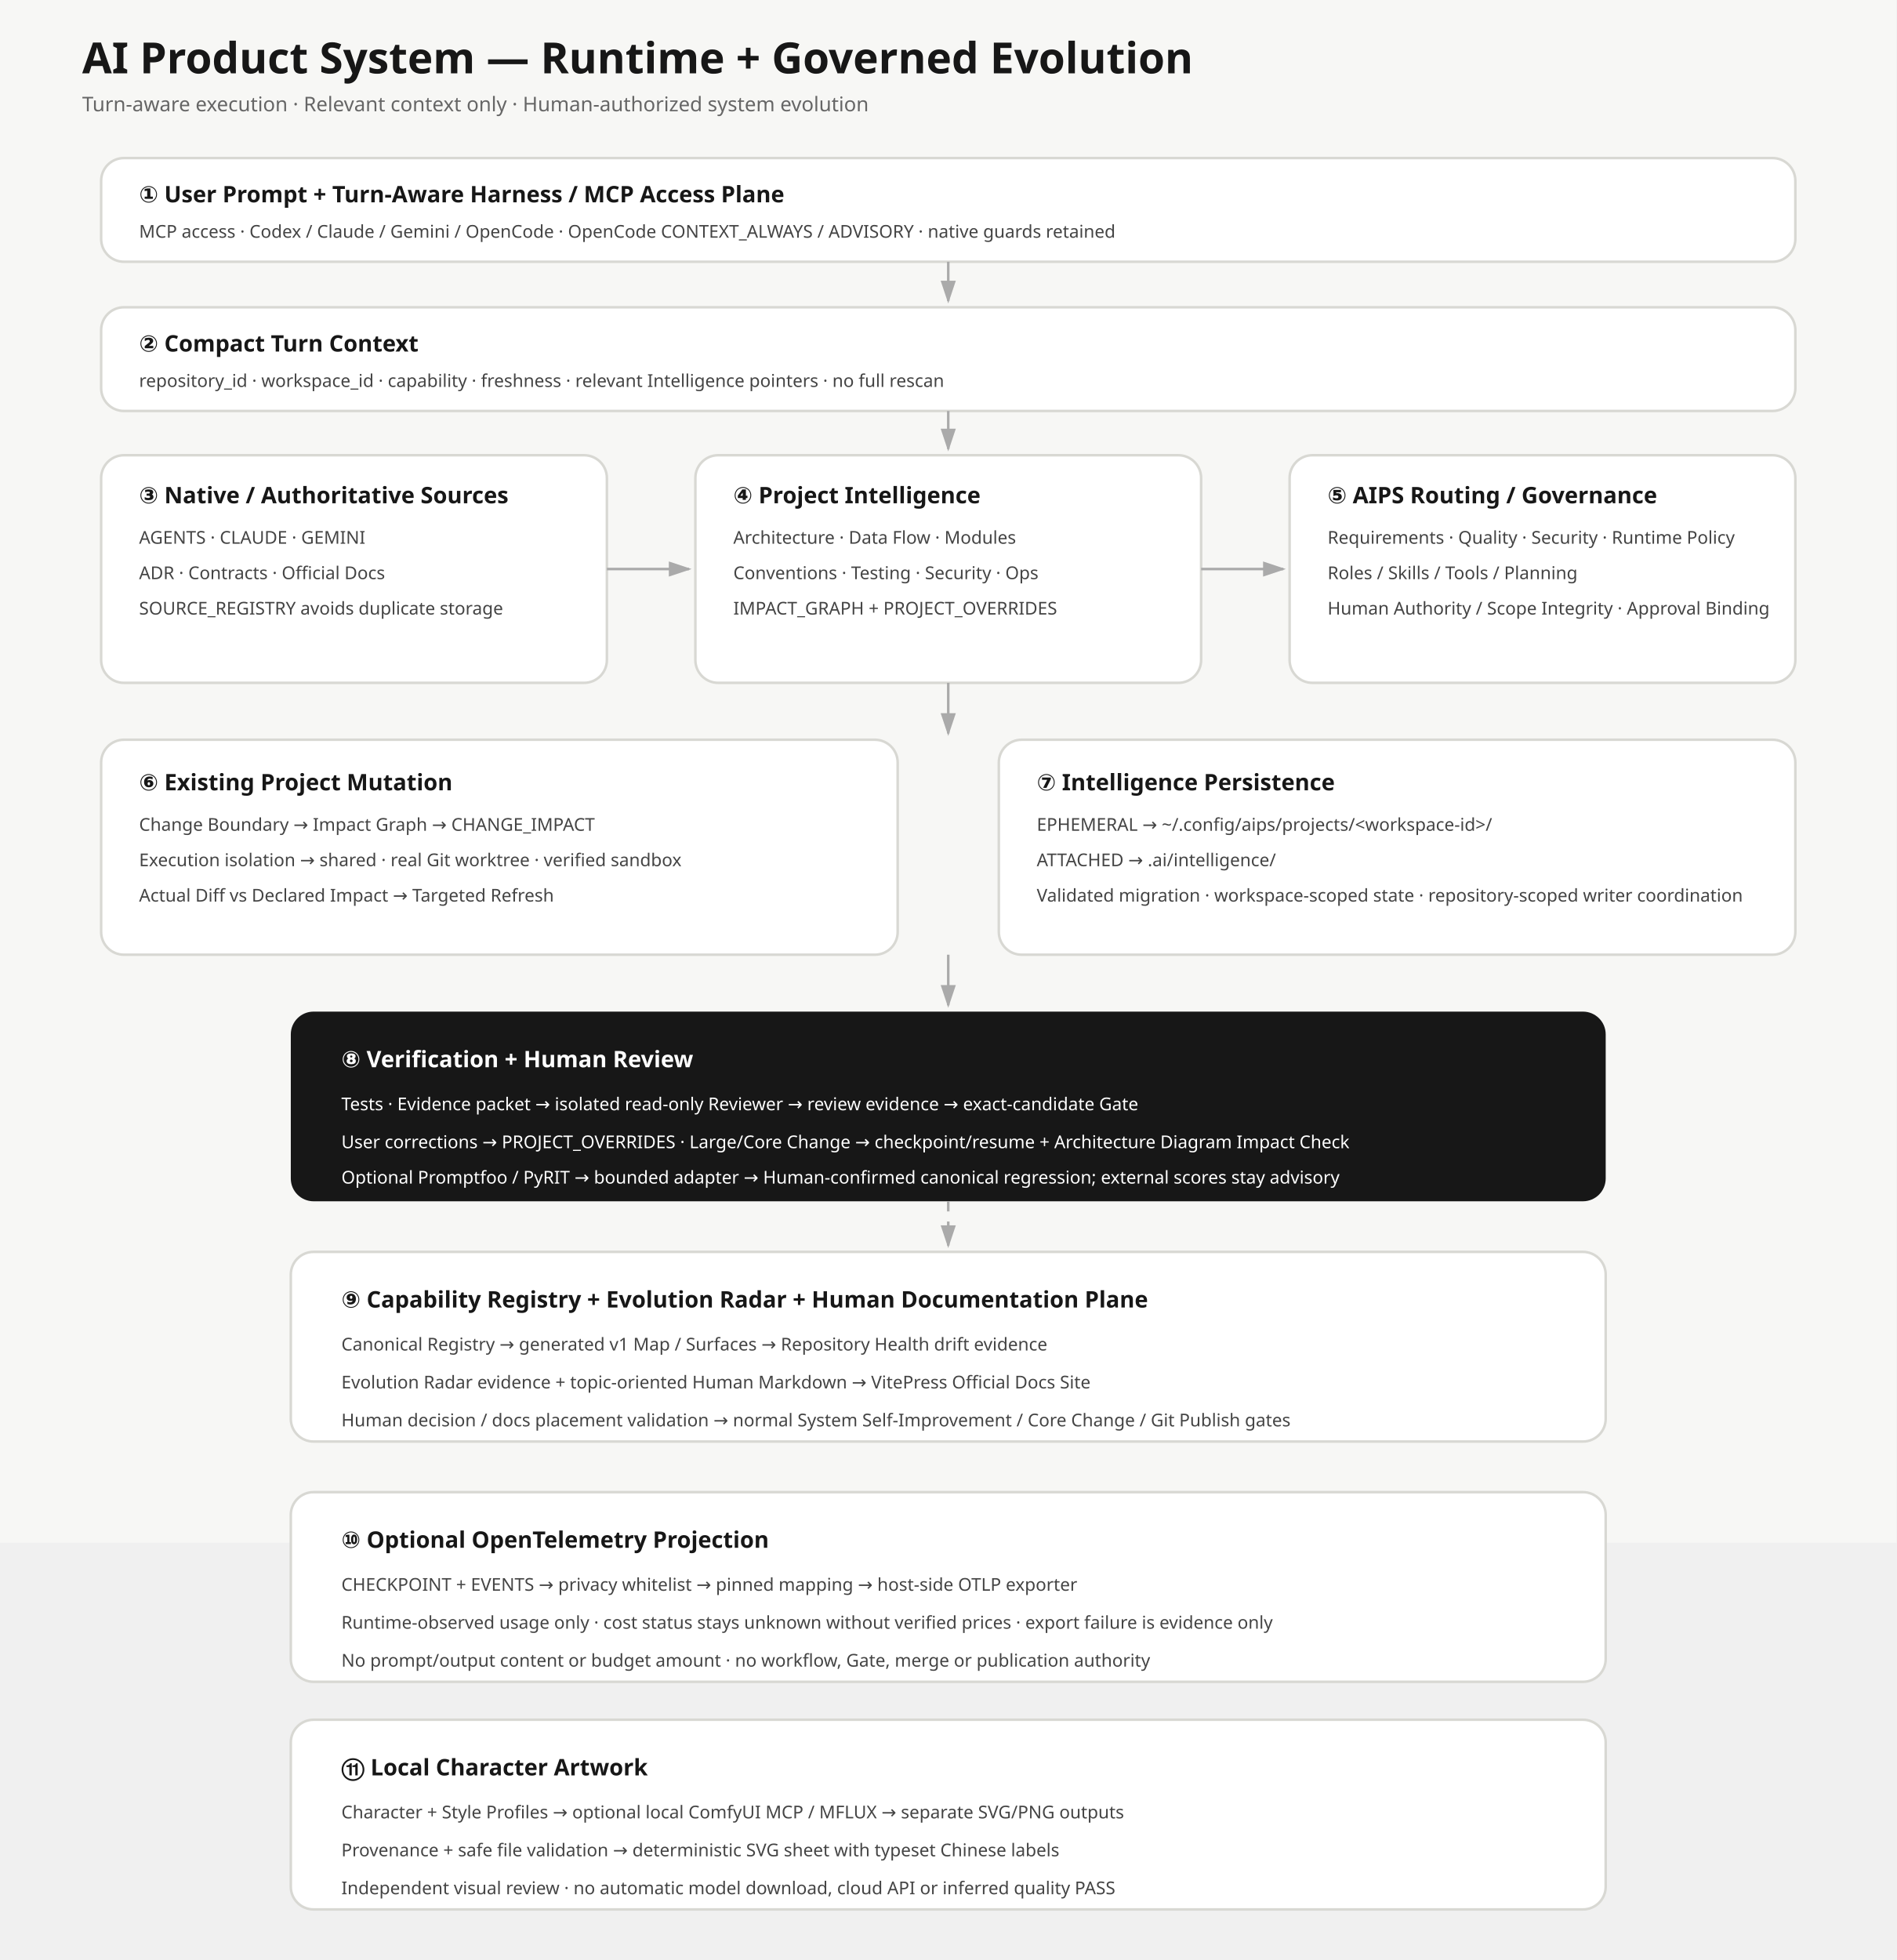
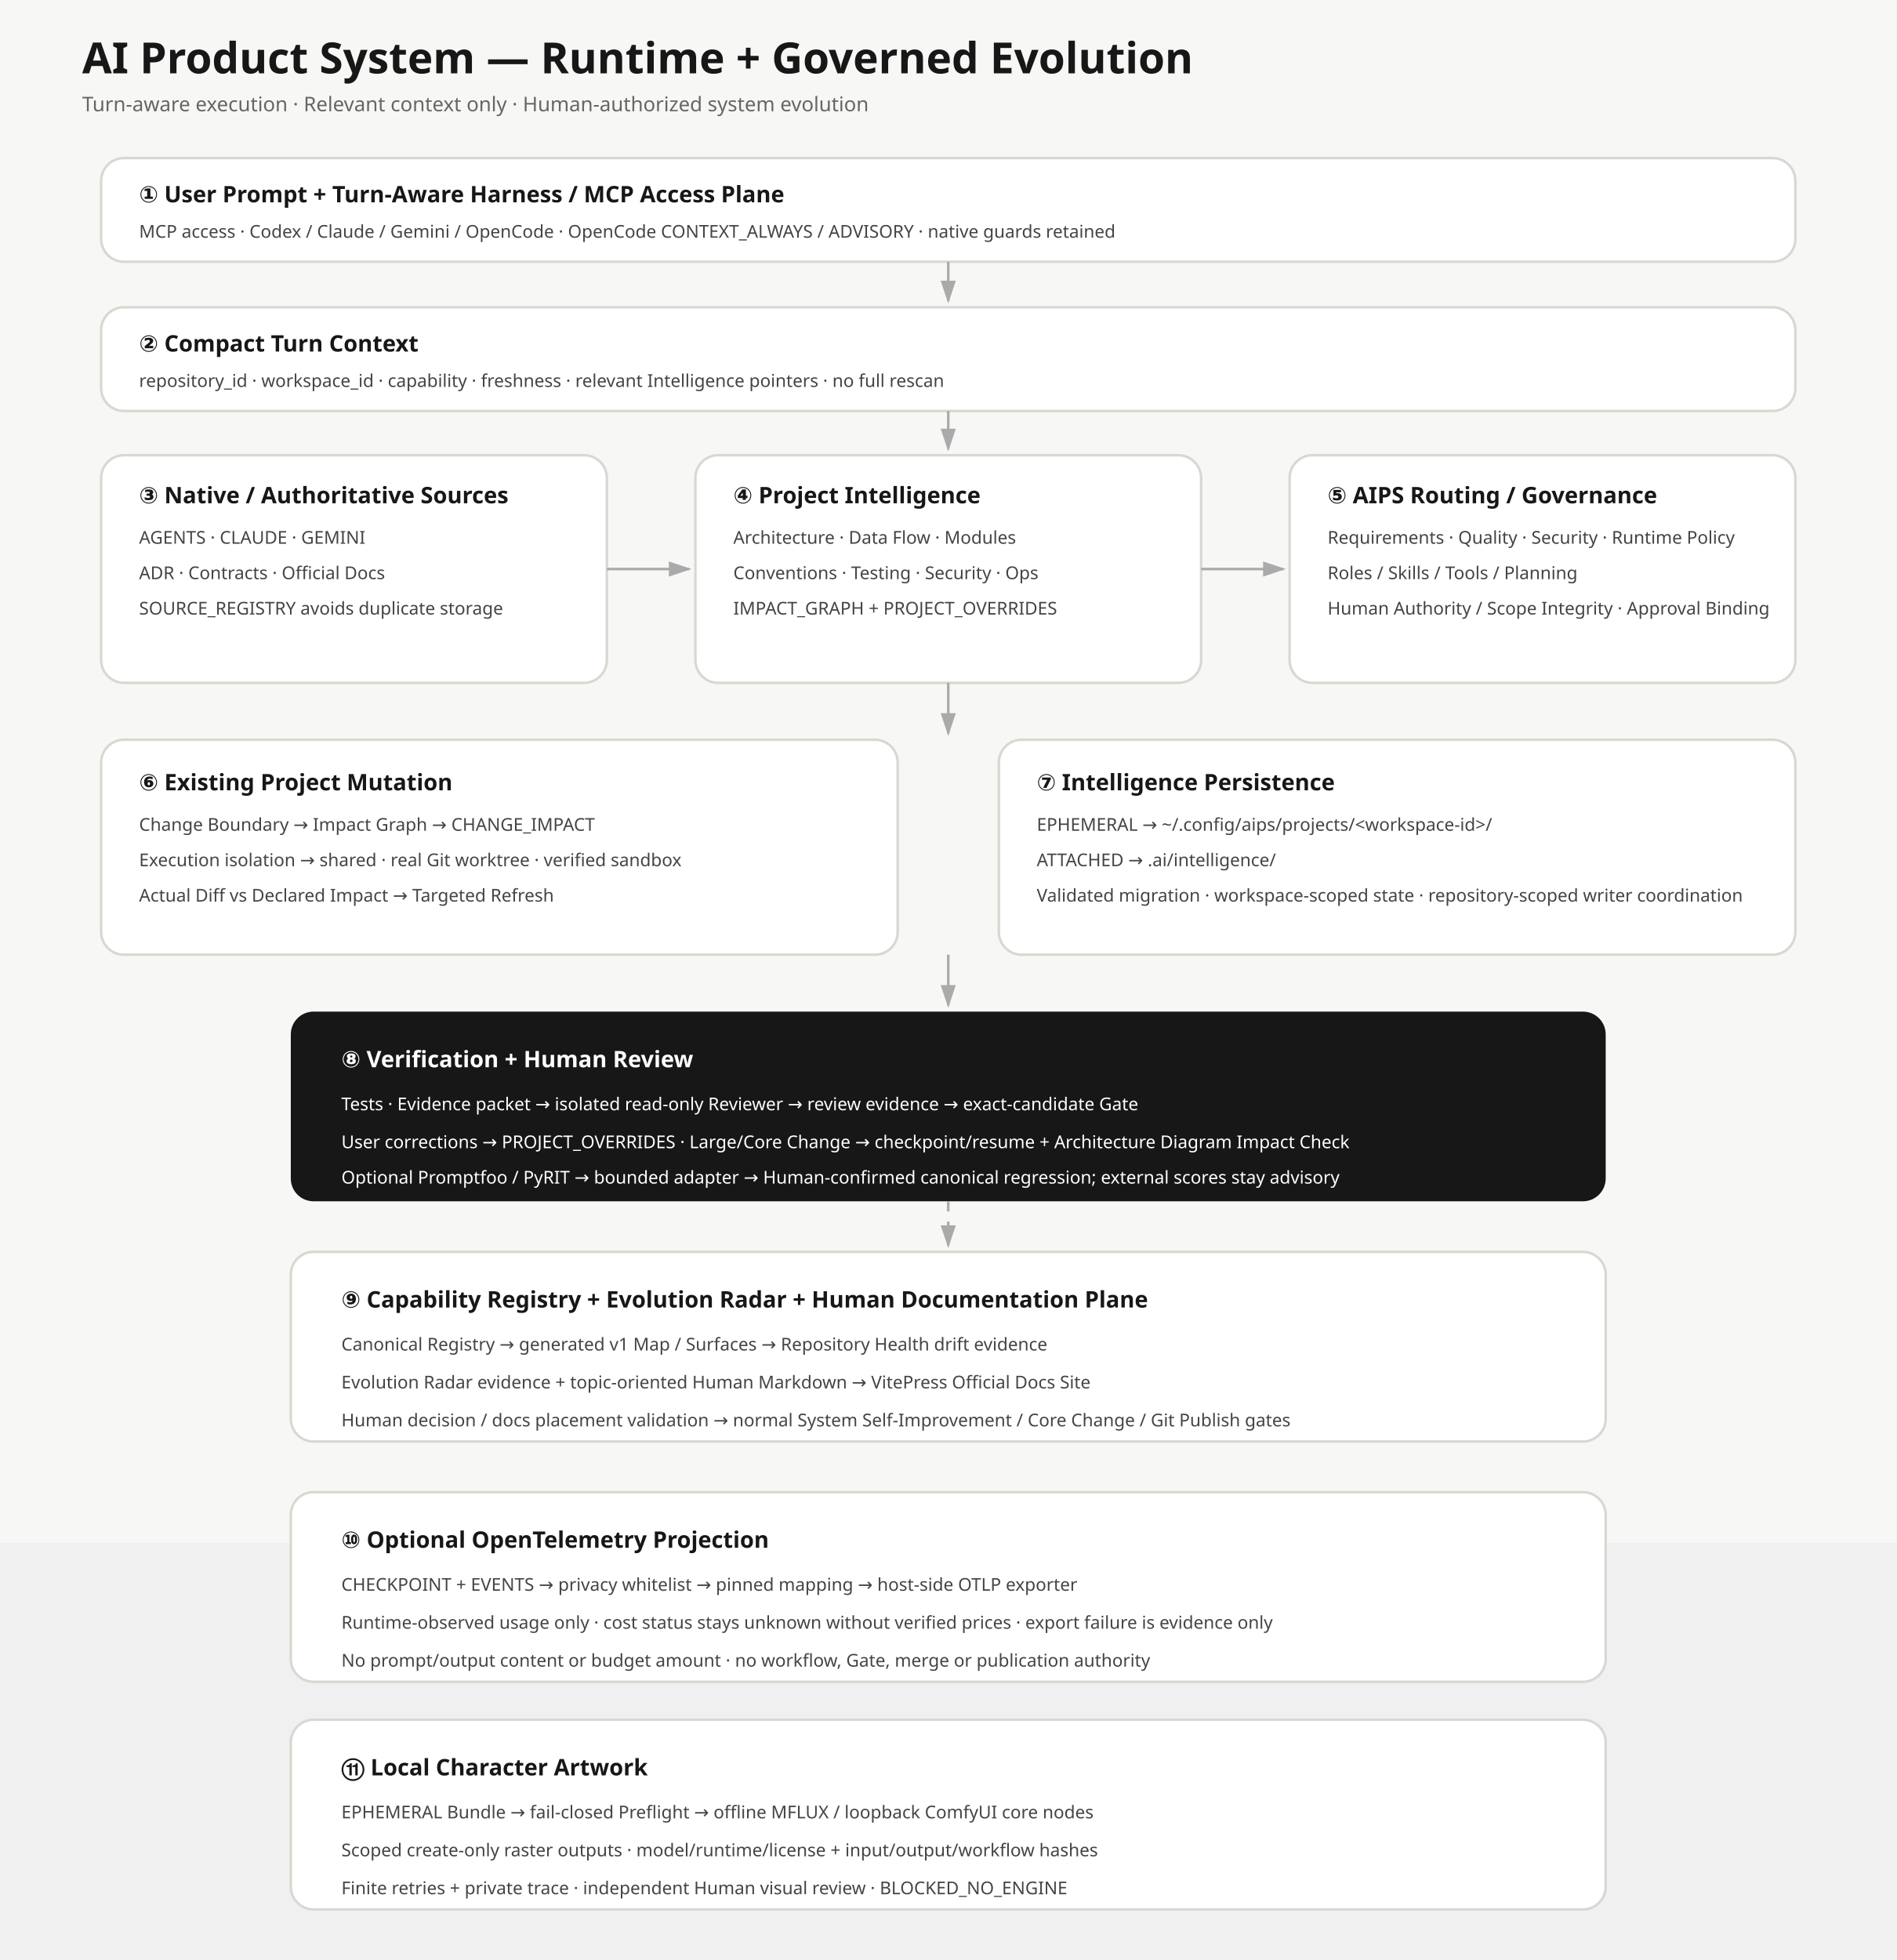
<svg xmlns="http://www.w3.org/2000/svg" width="1500" height="1550" viewBox="0 0 1500 1550">
  <rect width="1500" height="1220" fill="#f7f7f5" />
  <style>.title{font:700 34px system-ui,sans-serif;fill:#171717}.sub{font:400 16px system-ui,sans-serif;fill:#666}.h{font:700 18px system-ui,sans-serif;fill:#171717}.t{font:400 14px system-ui,sans-serif;fill:#444}.box{fill:#fff;stroke:#d8d8d3;stroke-width:2}.dark{fill:#171717}.white{fill:#fff}.line{stroke:#aaa;stroke-width:2;fill:none;marker-end:url(#a)}.dash{stroke:#aaa;stroke-width:2;stroke-dasharray:8 8;fill:none;marker-end:url(#a)}</style>
  <defs>
    <marker id="a" markerWidth="10" markerHeight="10" refX="8" refY="3" orient="auto">
      <path d="M0,0 L0,6 L9,3 z" fill="#aaa" />
    </marker>
  </defs>
  <text x="65" y="58" class="title">AI Product System — Runtime + Governed Evolution</text>
  <text x="65" y="88" class="sub">Turn-aware execution · Relevant context only · Human-authorized system evolution</text>
  <rect x="80" y="125" width="1340" height="82" rx="18" class="box" />
  <text x="110" y="160" class="h">① User Prompt + Turn-Aware Harness / MCP Access Plane</text>
  <text x="110" y="188" class="t">MCP access · Codex / Claude / Gemini / OpenCode · OpenCode CONTEXT_ALWAYS / ADVISORY · native guards retained</text>
  <path d="M750 207 L750 238" class="line" />
  <rect x="80" y="243" width="1340" height="82" rx="18" class="box" />
  <text x="110" y="278" class="h">② Compact Turn Context</text>
  <text x="110" y="306" class="t">repository_id · workspace_id · capability · freshness · relevant Intelligence pointers · no full rescan</text>
  <path d="M750 325 L750 355" class="line" />
  <rect x="80" y="360" width="400" height="180" rx="18" class="box" />
  <text x="110" y="398" class="h">③ Native / Authoritative Sources</text>
  <text x="110" y="430" class="t">AGENTS · CLAUDE · GEMINI</text>
  <text x="110" y="458" class="t">ADR · Contracts · Official Docs</text>
  <text x="110" y="486" class="t">SOURCE_REGISTRY avoids duplicate storage</text>
  <rect x="550" y="360" width="400" height="180" rx="18" class="box" />
  <text x="580" y="398" class="h">④ Project Intelligence</text>
  <text x="580" y="430" class="t">Architecture · Data Flow · Modules</text>
  <text x="580" y="458" class="t">Conventions · Testing · Security · Ops</text>
  <text x="580" y="486" class="t">IMPACT_GRAPH + PROJECT_OVERRIDES</text>
  <rect x="1020" y="360" width="400" height="180" rx="18" class="box" />
  <text x="1050" y="398" class="h">⑤ AIPS Routing / Governance</text>
  <text x="1050" y="430" class="t">Requirements · Quality · Security · Runtime Policy</text>
  <text x="1050" y="458" class="t">Roles / Skills / Tools / Planning</text>
  <text x="1050" y="486" class="t">Human Authority / Scope Integrity · Approval Binding</text>
  <path d="M480 450 L545 450" class="line" />
  <path d="M950 450 L1015 450" class="line" />
  <path d="M750 540 L750 580" class="line" />
  <rect x="80" y="585" width="630" height="170" rx="18" class="box" />
  <text x="110" y="625" class="h">⑥ Existing Project Mutation</text>
  <text x="110" y="657" class="t">Change Boundary → Impact Graph → CHANGE_IMPACT</text>
  <text x="110" y="685" class="t">Execution isolation → shared · real Git worktree · verified sandbox</text>
  <text x="110" y="713" class="t">Actual Diff vs Declared Impact → Targeted Refresh</text>
  <rect x="790" y="585" width="630" height="170" rx="18" class="box" />
  <text x="820" y="625" class="h">⑦ Intelligence Persistence</text>
  <text x="820" y="657" class="t">EPHEMERAL → ~/.config/aips/projects/&lt;workspace-id&gt;/</text>
  <text x="820" y="685" class="t">ATTACHED → .ai/intelligence/</text>
  <text x="820" y="713" class="t">Validated migration · workspace-scoped state · repository-scoped writer coordination</text>
  <path d="M750 755 L750 795" class="line" />
  <rect x="230" y="800" width="1040" height="150" rx="18" class="dark" />
  <text x="270" y="844" class="h white">⑧ Verification + Human Review</text>
  <text x="270" y="878" class="t white">Tests · Evidence packet → isolated read-only Reviewer → review evidence → exact-candidate Gate</text>
  <text x="270" y="908" class="t white">User corrections → PROJECT_OVERRIDES · Large/Core Change → checkpoint/resume + Architecture Diagram Impact Check</text>
  <text x="270" y="936" class="t white">Optional Promptfoo / PyRIT → bounded adapter → Human-confirmed canonical regression; external scores stay advisory</text>
  <path d="M750 950 L750 985" class="dash" />
  <rect x="230" y="990" width="1040" height="150" rx="18" class="box" />
  <text x="270" y="1034" class="h">⑨ Capability Registry + Evolution Radar + Human Documentation Plane</text>
  <text x="270" y="1068" class="t">Canonical Registry → generated v1 Map / Surfaces → Repository Health drift evidence</text>
  <text x="270" y="1098" class="t">Evolution Radar evidence + topic-oriented Human Markdown → VitePress Official Docs Site</text>
  <text x="270" y="1128" class="t">Human decision / docs placement validation → normal System Self-Improvement / Core Change / Git Publish gates</text>
  <rect x="230" y="1180" width="1040" height="150" rx="18" class="box" />
  <text x="270" y="1224" class="h">⑩ Optional OpenTelemetry Projection</text>
  <text x="270" y="1258" class="t">CHECKPOINT + EVENTS → privacy whitelist → pinned mapping → host-side OTLP exporter</text>
  <text x="270" y="1288" class="t">Runtime-observed usage only · cost status stays unknown without verified prices · export failure is evidence only</text>
  <text x="270" y="1318" class="t">No prompt/output content or budget amount · no workflow, Gate, merge or publication authority</text>
  <rect x="230" y="1360" width="1040" height="150" rx="18" class="box" />
  <text x="270" y="1404" class="h">⑪ Local Character Artwork</text>
-   <text x="270" y="1438" class="t">Character + Style Profiles → optional local ComfyUI MCP / MFLUX → separate SVG/PNG outputs</text>
-   <text x="270" y="1468" class="t">Provenance + safe file validation → deterministic SVG sheet with typeset Chinese labels</text>
-   <text x="270" y="1498" class="t">Independent visual review · no automatic model download, cloud API or inferred quality PASS</text>
+   <text x="270" y="1438" class="t">EPHEMERAL Bundle → fail-closed Preflight → offline MFLUX / loopback ComfyUI core nodes</text>
+   <text x="270" y="1468" class="t">Scoped create-only raster outputs · model/runtime/license + input/output/workflow hashes</text>
+   <text x="270" y="1498" class="t">Finite retries + private trace · independent Human visual review · BLOCKED_NO_ENGINE</text>
</svg>
